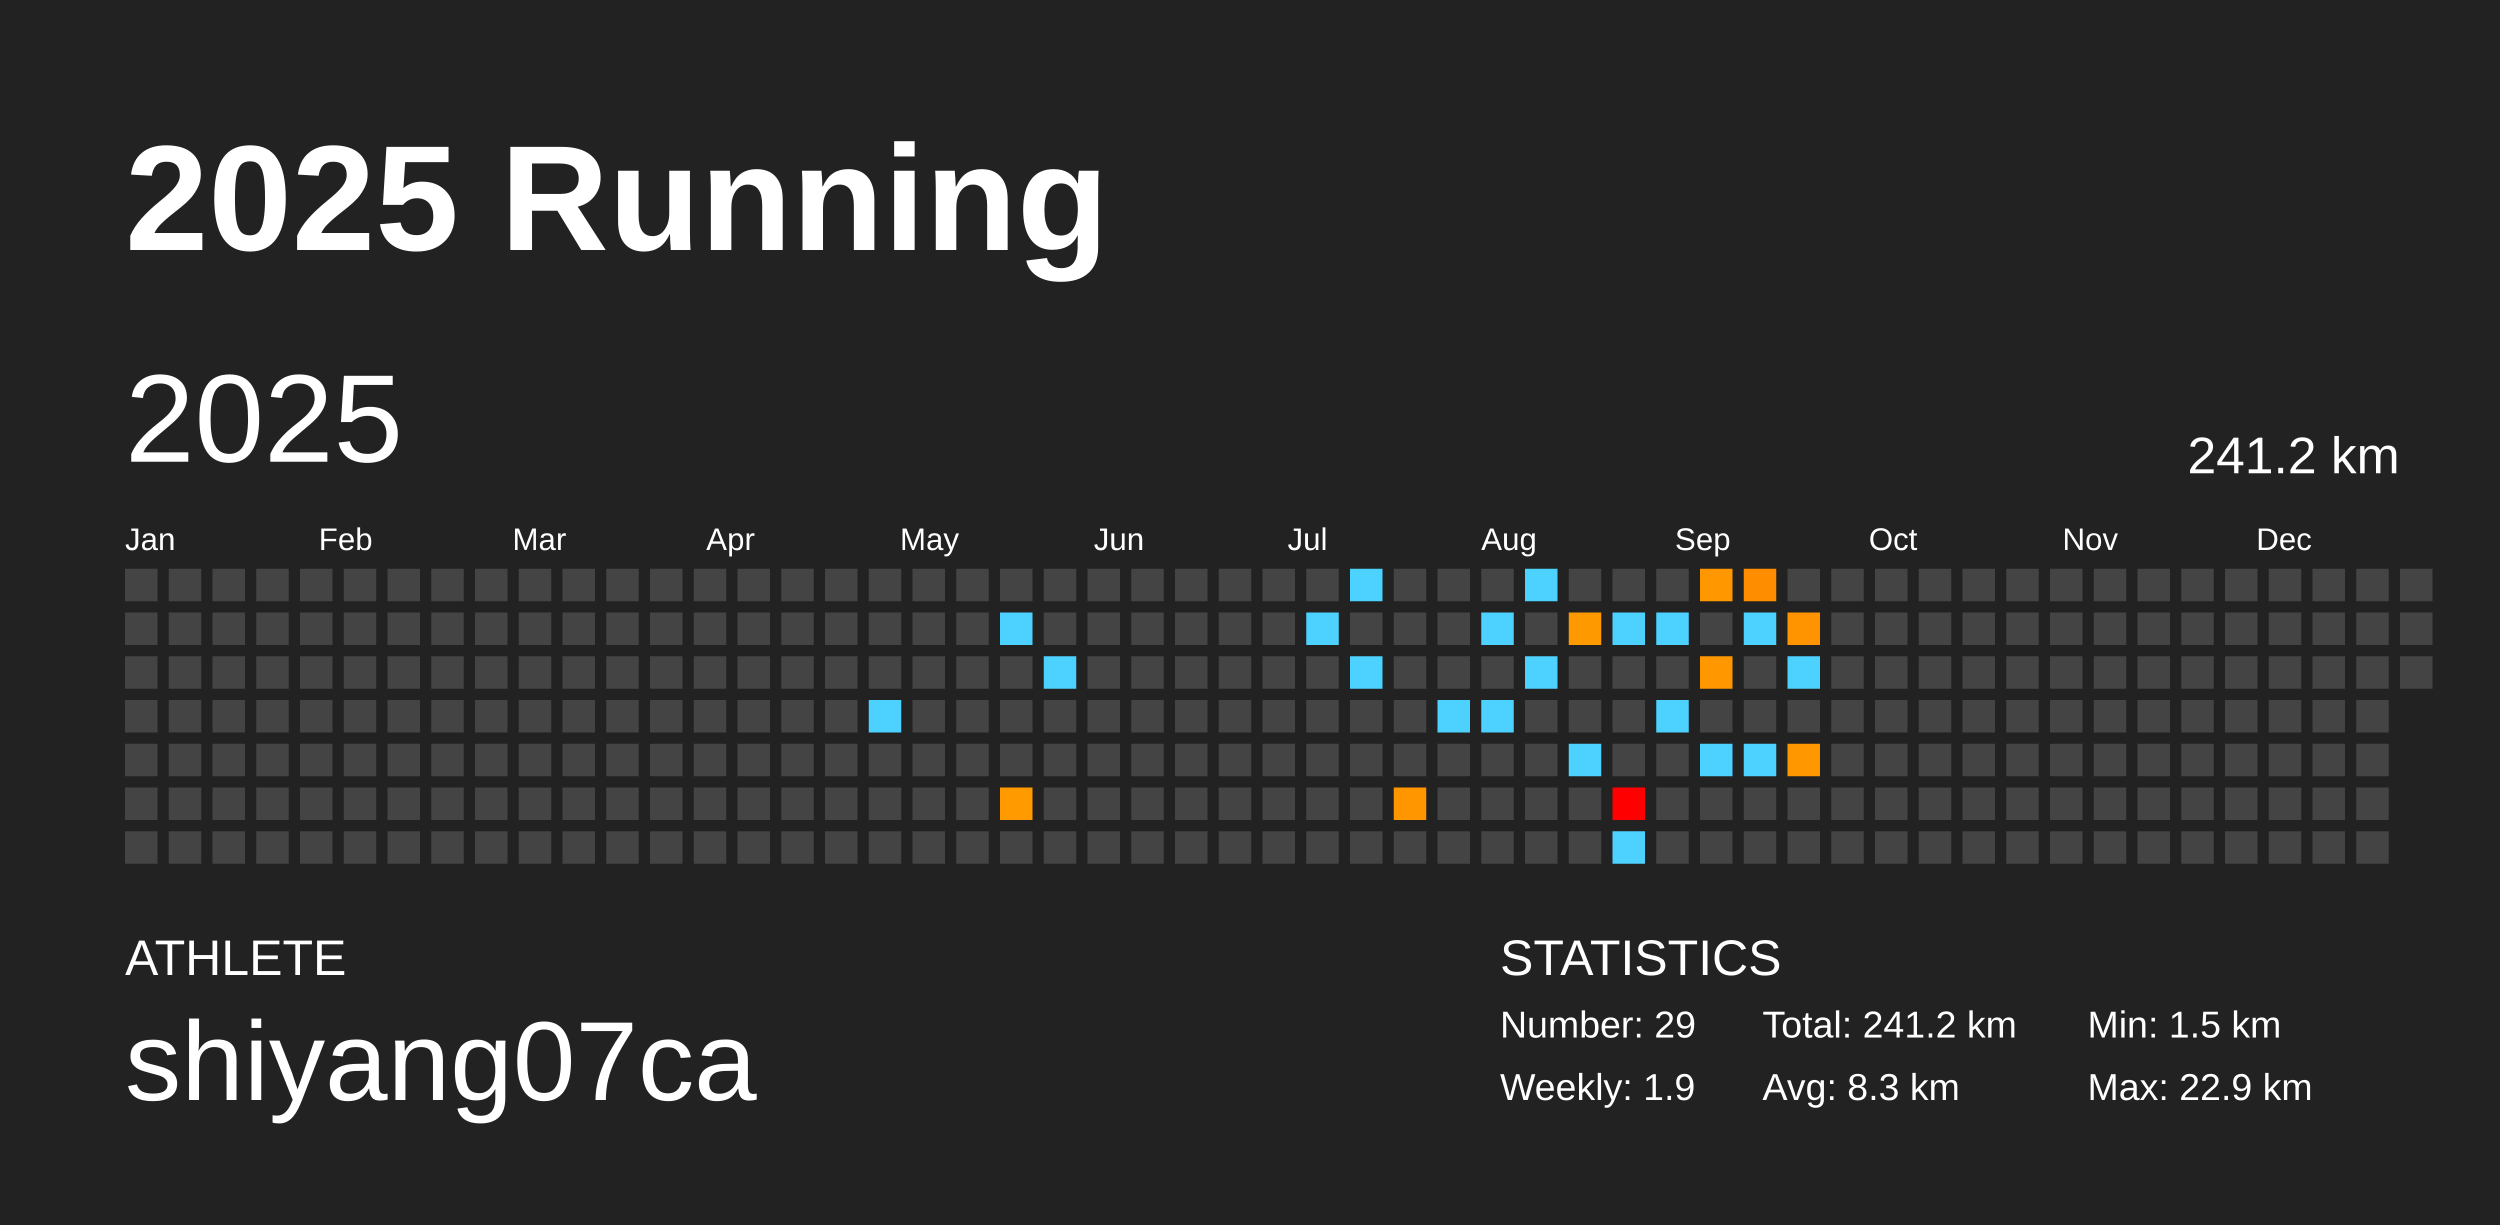
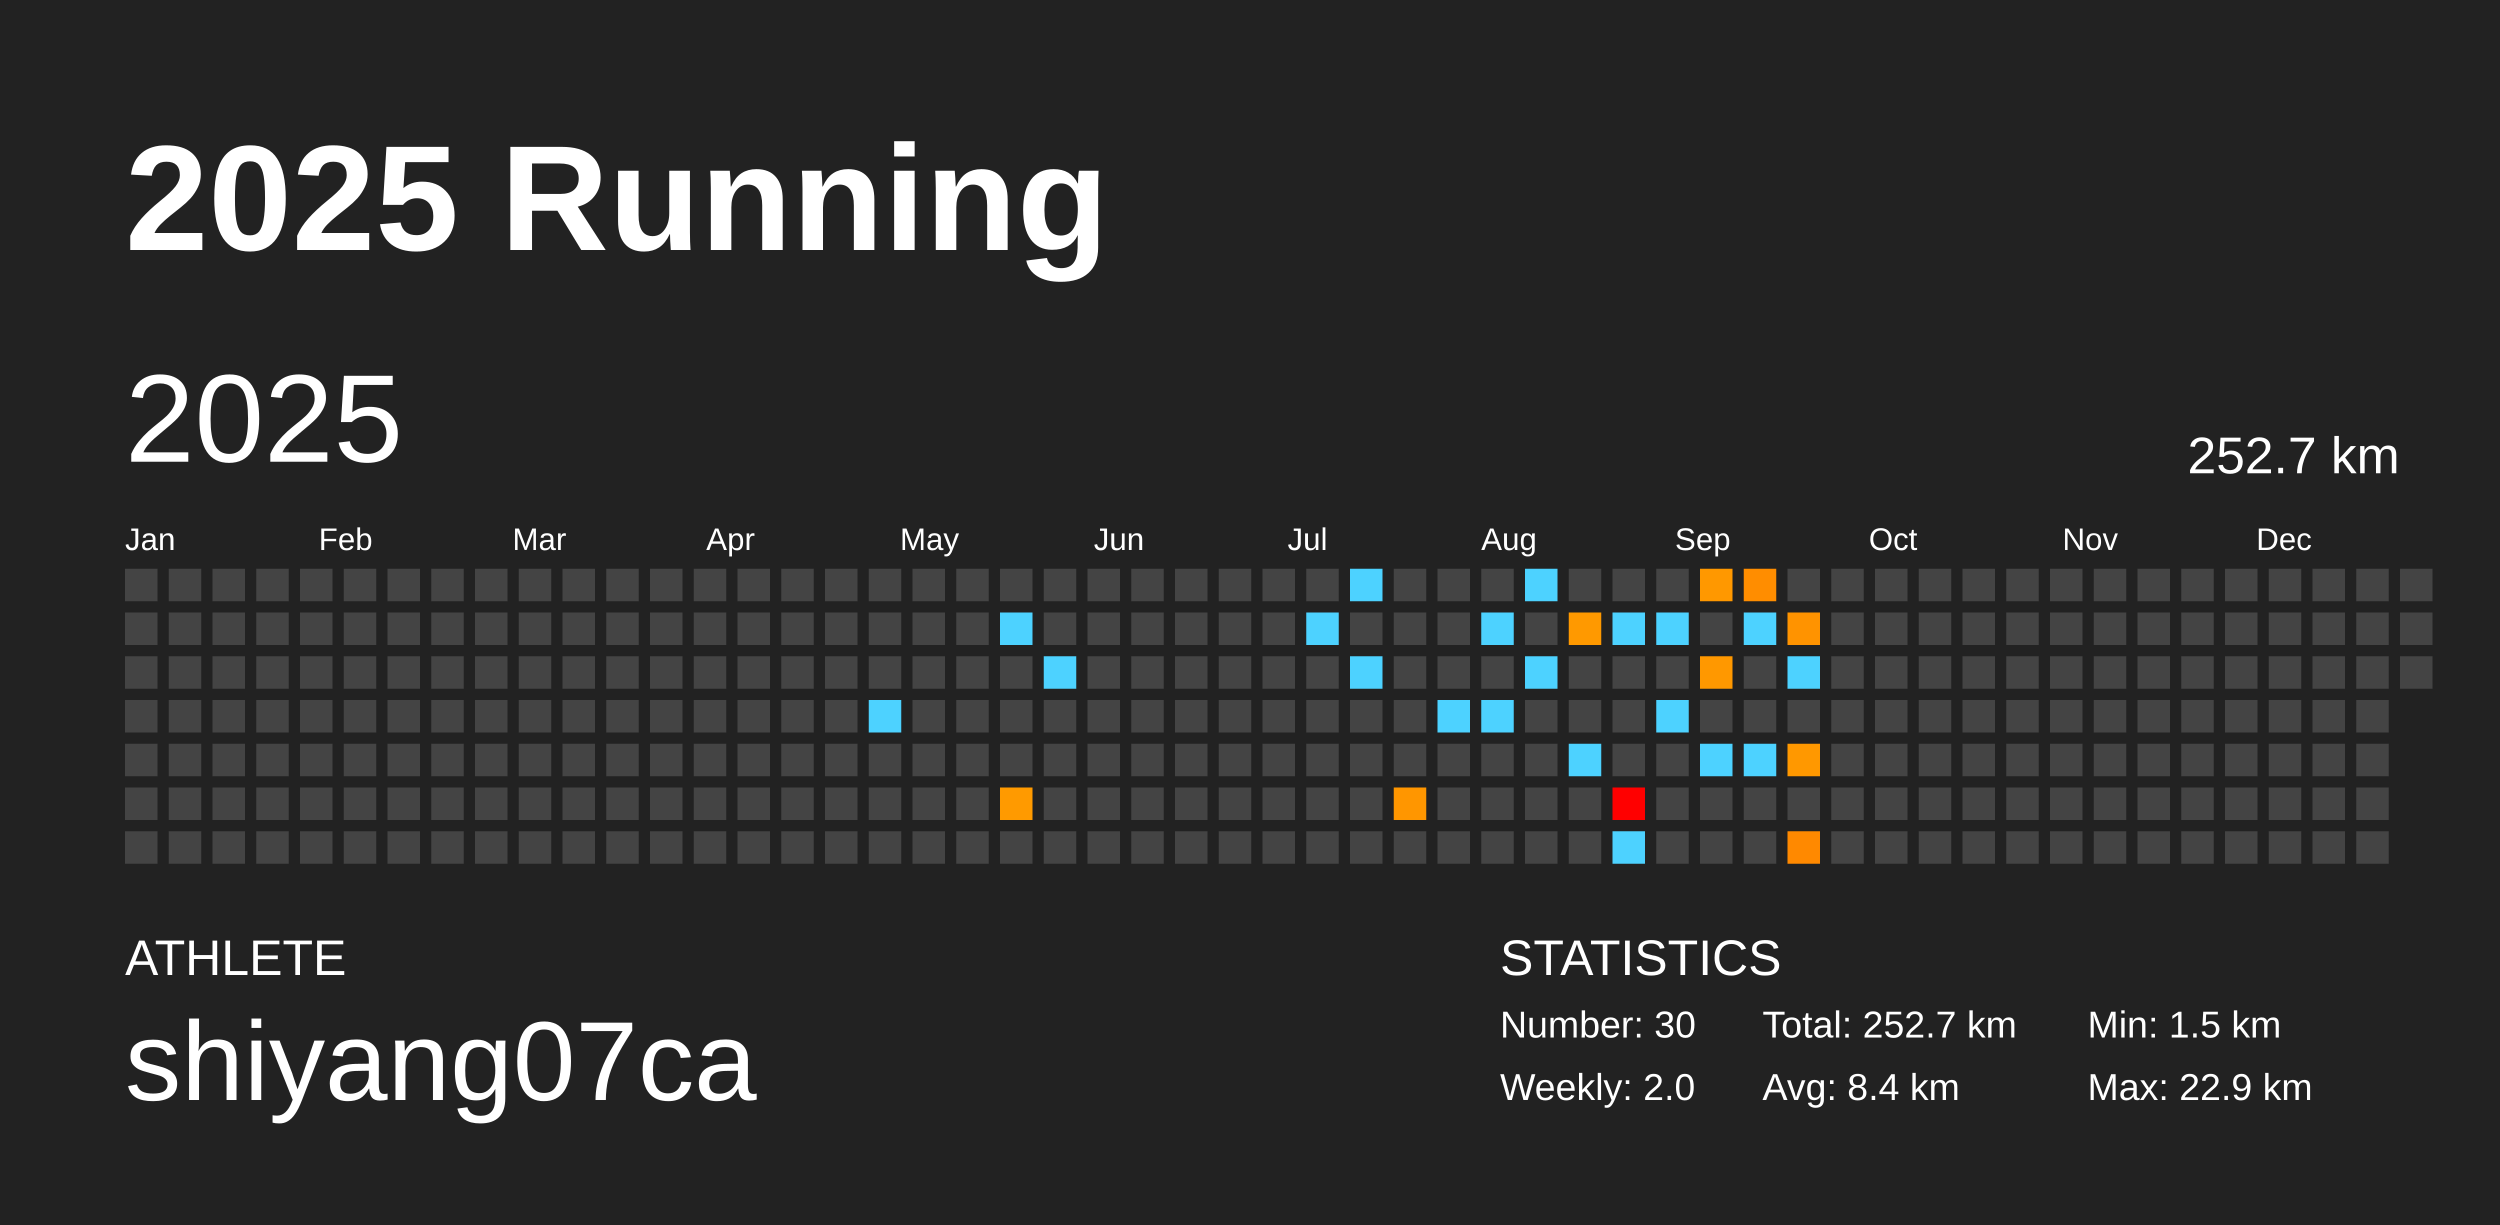
<svg xmlns="http://www.w3.org/2000/svg" baseProfile="full" height="98mm" version="1.1" viewBox="0,0,200,98" width="200mm">
  <defs />
  <rect fill="#222222" height="98" width="200" x="0" y="0" />
  <text fill="#FFFFFF" style="font-size:12px; font-family:Arial; font-weight:bold;" x="10" y="20">2025 Running</text>
  <text fill="#FFFFFF" style="font-size:4px; font-family:Arial" x="10" y="78">ATHLETE</text>
  <text fill="#FFFFFF" style="font-size:9px; font-family:Arial" x="10" y="88">shiyang07ca</text>
  <text fill="#FFFFFF" style="font-size:4px; font-family:Arial" x="120" y="78">STATISTICS</text>
-   <text fill="#FFFFFF" style="font-size:3px; font-family:Arial" x="120" y="83">Number: 29</text>
-   <text fill="#FFFFFF" style="font-size:3px; font-family:Arial" x="120" y="88">Weekly: 1.9</text>
-   <text fill="#FFFFFF" style="font-size:3px; font-family:Arial" x="141" y="83">Total: 241.2 km</text>
-   <text fill="#FFFFFF" style="font-size:3px; font-family:Arial" x="141" y="88">Avg: 8.3 km</text>
+   <text fill="#FFFFFF" style="font-size:3px; font-family:Arial" x="120" y="83">Number: 30</text>
+   <text fill="#FFFFFF" style="font-size:3px; font-family:Arial" x="120" y="88">Weekly: 2.0</text>
+   <text fill="#FFFFFF" style="font-size:3px; font-family:Arial" x="141" y="83">Total: 252.7 km</text>
+   <text fill="#FFFFFF" style="font-size:3px; font-family:Arial" x="141" y="88">Avg: 8.4 km</text>
  <text fill="#FFFFFF" style="font-size:3px; font-family:Arial" x="167" y="83">Min: 1.5 km</text>
  <text fill="#FFFFFF" style="font-size:3px; font-family:Arial" x="167" y="88">Max: 22.9 km</text>
  <text dominant-baseline="hanging" fill="#FFFFFF" style="font-size:10.0px; font-family:Arial;" x="10" y="30">2025</text>
-   <text dominant-baseline="hanging" fill="#FFFFFF" style="font-size:4.125px; font-family:Arial;" x="175" y="35">241.2 km</text>
+   <text dominant-baseline="hanging" fill="#FFFFFF" style="font-size:4.125px; font-family:Arial;" x="175" y="35">252.7 km</text>
  <text fill="#FFFFFF" style="font-size:2.5px; font-family:Arial" x="10.0" y="44">Jan</text>
  <text fill="#FFFFFF" style="font-size:2.5px; font-family:Arial" x="25.5" y="44">Feb</text>
  <text fill="#FFFFFF" style="font-size:2.5px; font-family:Arial" x="41.0" y="44">Mar</text>
  <text fill="#FFFFFF" style="font-size:2.5px; font-family:Arial" x="56.5" y="44">Apr</text>
  <text fill="#FFFFFF" style="font-size:2.5px; font-family:Arial" x="72.0" y="44">May</text>
  <text fill="#FFFFFF" style="font-size:2.5px; font-family:Arial" x="87.5" y="44">Jun</text>
  <text fill="#FFFFFF" style="font-size:2.5px; font-family:Arial" x="103.0" y="44">Jul</text>
  <text fill="#FFFFFF" style="font-size:2.5px; font-family:Arial" x="118.5" y="44">Aug</text>
  <text fill="#FFFFFF" style="font-size:2.5px; font-family:Arial" x="134.0" y="44">Sep</text>
  <text fill="#FFFFFF" style="font-size:2.5px; font-family:Arial" x="149.5" y="44">Oct</text>
  <text fill="#FFFFFF" style="font-size:2.5px; font-family:Arial" x="165.0" y="44">Nov</text>
  <text fill="#FFFFFF" style="font-size:2.5px; font-family:Arial" x="180.5" y="44">Dec</text>
  <rect fill="#444444" height="2.6" width="2.6" x="10.0" y="45.5" />
  <rect fill="#444444" height="2.6" width="2.6" x="10.0" y="49.0" />
  <rect fill="#444444" height="2.6" width="2.6" x="10.0" y="52.5" />
  <rect fill="#444444" height="2.6" width="2.6" x="10.0" y="56.0" />
  <rect fill="#444444" height="2.6" width="2.6" x="10.0" y="59.5" />
  <rect fill="#444444" height="2.6" width="2.6" x="10.0" y="63.0" />
  <rect fill="#444444" height="2.6" width="2.6" x="10.0" y="66.5" />
  <rect fill="#444444" height="2.6" width="2.6" x="13.5" y="45.5" />
  <rect fill="#444444" height="2.6" width="2.6" x="13.5" y="49.0" />
  <rect fill="#444444" height="2.6" width="2.6" x="13.5" y="52.5" />
  <rect fill="#444444" height="2.6" width="2.6" x="13.5" y="56.0" />
  <rect fill="#444444" height="2.6" width="2.6" x="13.5" y="59.5" />
  <rect fill="#444444" height="2.6" width="2.6" x="13.5" y="63.0" />
  <rect fill="#444444" height="2.6" width="2.6" x="13.5" y="66.5" />
  <rect fill="#444444" height="2.6" width="2.6" x="17.0" y="45.5" />
  <rect fill="#444444" height="2.6" width="2.6" x="17.0" y="49.0" />
  <rect fill="#444444" height="2.6" width="2.6" x="17.0" y="52.5" />
  <rect fill="#444444" height="2.6" width="2.6" x="17.0" y="56.0" />
  <rect fill="#444444" height="2.6" width="2.6" x="17.0" y="59.5" />
  <rect fill="#444444" height="2.6" width="2.6" x="17.0" y="63.0" />
  <rect fill="#444444" height="2.6" width="2.6" x="17.0" y="66.5" />
  <rect fill="#444444" height="2.6" width="2.6" x="20.5" y="45.5" />
  <rect fill="#444444" height="2.6" width="2.6" x="20.5" y="49.0" />
  <rect fill="#444444" height="2.6" width="2.6" x="20.5" y="52.5" />
  <rect fill="#444444" height="2.6" width="2.6" x="20.5" y="56.0" />
  <rect fill="#444444" height="2.6" width="2.6" x="20.5" y="59.5" />
  <rect fill="#444444" height="2.6" width="2.6" x="20.5" y="63.0" />
  <rect fill="#444444" height="2.6" width="2.6" x="20.5" y="66.5" />
  <rect fill="#444444" height="2.6" width="2.6" x="24.0" y="45.5" />
  <rect fill="#444444" height="2.6" width="2.6" x="24.0" y="49.0" />
  <rect fill="#444444" height="2.6" width="2.6" x="24.0" y="52.5" />
  <rect fill="#444444" height="2.6" width="2.6" x="24.0" y="56.0" />
  <rect fill="#444444" height="2.6" width="2.6" x="24.0" y="59.5" />
  <rect fill="#444444" height="2.6" width="2.6" x="24.0" y="63.0" />
  <rect fill="#444444" height="2.6" width="2.6" x="24.0" y="66.5" />
  <rect fill="#444444" height="2.6" width="2.6" x="27.5" y="45.5" />
  <rect fill="#444444" height="2.6" width="2.6" x="27.5" y="49.0" />
  <rect fill="#444444" height="2.6" width="2.6" x="27.5" y="52.5" />
  <rect fill="#444444" height="2.6" width="2.6" x="27.5" y="56.0" />
  <rect fill="#444444" height="2.6" width="2.6" x="27.5" y="59.5" />
  <rect fill="#444444" height="2.6" width="2.6" x="27.5" y="63.0" />
  <rect fill="#444444" height="2.6" width="2.6" x="27.5" y="66.5" />
  <rect fill="#444444" height="2.6" width="2.6" x="31.0" y="45.5" />
  <rect fill="#444444" height="2.6" width="2.6" x="31.0" y="49.0" />
  <rect fill="#444444" height="2.6" width="2.6" x="31.0" y="52.5" />
  <rect fill="#444444" height="2.6" width="2.6" x="31.0" y="56.0" />
  <rect fill="#444444" height="2.6" width="2.6" x="31.0" y="59.5" />
  <rect fill="#444444" height="2.6" width="2.6" x="31.0" y="63.0" />
  <rect fill="#444444" height="2.6" width="2.6" x="31.0" y="66.5" />
  <rect fill="#444444" height="2.6" width="2.6" x="34.5" y="45.5" />
  <rect fill="#444444" height="2.6" width="2.6" x="34.5" y="49.0" />
  <rect fill="#444444" height="2.6" width="2.6" x="34.5" y="52.5" />
  <rect fill="#444444" height="2.6" width="2.6" x="34.5" y="56.0" />
  <rect fill="#444444" height="2.6" width="2.6" x="34.5" y="59.5" />
  <rect fill="#444444" height="2.6" width="2.6" x="34.5" y="63.0" />
  <rect fill="#444444" height="2.6" width="2.6" x="34.5" y="66.5" />
  <rect fill="#444444" height="2.6" width="2.6" x="38.0" y="45.5" />
  <rect fill="#444444" height="2.6" width="2.6" x="38.0" y="49.0" />
  <rect fill="#444444" height="2.6" width="2.6" x="38.0" y="52.5" />
  <rect fill="#444444" height="2.6" width="2.6" x="38.0" y="56.0" />
  <rect fill="#444444" height="2.6" width="2.6" x="38.0" y="59.5" />
  <rect fill="#444444" height="2.6" width="2.6" x="38.0" y="63.0" />
  <rect fill="#444444" height="2.6" width="2.6" x="38.0" y="66.5" />
  <rect fill="#444444" height="2.6" width="2.6" x="41.5" y="45.5" />
  <rect fill="#444444" height="2.6" width="2.6" x="41.5" y="49.0" />
  <rect fill="#444444" height="2.6" width="2.6" x="41.5" y="52.5" />
  <rect fill="#444444" height="2.6" width="2.6" x="41.5" y="56.0" />
  <rect fill="#444444" height="2.6" width="2.6" x="41.5" y="59.5" />
  <rect fill="#444444" height="2.6" width="2.6" x="41.5" y="63.0" />
  <rect fill="#444444" height="2.6" width="2.6" x="41.5" y="66.5" />
  <rect fill="#444444" height="2.6" width="2.6" x="45.0" y="45.5" />
  <rect fill="#444444" height="2.6" width="2.6" x="45.0" y="49.0" />
  <rect fill="#444444" height="2.6" width="2.6" x="45.0" y="52.5" />
  <rect fill="#444444" height="2.6" width="2.6" x="45.0" y="56.0" />
  <rect fill="#444444" height="2.6" width="2.6" x="45.0" y="59.5" />
  <rect fill="#444444" height="2.6" width="2.6" x="45.0" y="63.0" />
  <rect fill="#444444" height="2.6" width="2.6" x="45.0" y="66.5" />
  <rect fill="#444444" height="2.6" width="2.6" x="48.5" y="45.5" />
  <rect fill="#444444" height="2.6" width="2.6" x="48.5" y="49.0" />
  <rect fill="#444444" height="2.6" width="2.6" x="48.5" y="52.5" />
  <rect fill="#444444" height="2.6" width="2.6" x="48.5" y="56.0" />
  <rect fill="#444444" height="2.6" width="2.6" x="48.5" y="59.5" />
  <rect fill="#444444" height="2.6" width="2.6" x="48.5" y="63.0" />
  <rect fill="#444444" height="2.6" width="2.6" x="48.5" y="66.5" />
  <rect fill="#444444" height="2.6" width="2.6" x="52.0" y="45.5" />
  <rect fill="#444444" height="2.6" width="2.6" x="52.0" y="49.0" />
  <rect fill="#444444" height="2.6" width="2.6" x="52.0" y="52.5" />
  <rect fill="#444444" height="2.6" width="2.6" x="52.0" y="56.0" />
  <rect fill="#444444" height="2.6" width="2.6" x="52.0" y="59.5" />
  <rect fill="#444444" height="2.6" width="2.6" x="52.0" y="63.0" />
  <rect fill="#444444" height="2.6" width="2.6" x="52.0" y="66.5" />
  <rect fill="#444444" height="2.6" width="2.6" x="55.5" y="45.5" />
  <rect fill="#444444" height="2.6" width="2.6" x="55.5" y="49.0" />
  <rect fill="#444444" height="2.6" width="2.6" x="55.5" y="52.5" />
  <rect fill="#444444" height="2.6" width="2.6" x="55.5" y="56.0" />
  <rect fill="#444444" height="2.6" width="2.6" x="55.5" y="59.5" />
  <rect fill="#444444" height="2.6" width="2.6" x="55.5" y="63.0" />
  <rect fill="#444444" height="2.6" width="2.6" x="55.5" y="66.5" />
  <rect fill="#444444" height="2.6" width="2.6" x="59.0" y="45.5" />
  <rect fill="#444444" height="2.6" width="2.6" x="59.0" y="49.0" />
  <rect fill="#444444" height="2.6" width="2.6" x="59.0" y="52.5" />
  <rect fill="#444444" height="2.6" width="2.6" x="59.0" y="56.0" />
  <rect fill="#444444" height="2.6" width="2.6" x="59.0" y="59.5" />
  <rect fill="#444444" height="2.6" width="2.6" x="59.0" y="63.0" />
  <rect fill="#444444" height="2.6" width="2.6" x="59.0" y="66.5" />
  <rect fill="#444444" height="2.6" width="2.6" x="62.5" y="45.5" />
  <rect fill="#444444" height="2.6" width="2.6" x="62.5" y="49.0" />
  <rect fill="#444444" height="2.6" width="2.6" x="62.5" y="52.5" />
  <rect fill="#444444" height="2.6" width="2.6" x="62.5" y="56.0" />
  <rect fill="#444444" height="2.6" width="2.6" x="62.5" y="59.5" />
  <rect fill="#444444" height="2.6" width="2.6" x="62.5" y="63.0" />
  <rect fill="#444444" height="2.6" width="2.6" x="62.5" y="66.5" />
  <rect fill="#444444" height="2.6" width="2.6" x="66.0" y="45.5" />
  <rect fill="#444444" height="2.6" width="2.6" x="66.0" y="49.0" />
  <rect fill="#444444" height="2.6" width="2.6" x="66.0" y="52.5" />
  <rect fill="#444444" height="2.6" width="2.6" x="66.0" y="56.0" />
  <rect fill="#444444" height="2.6" width="2.6" x="66.0" y="59.5" />
  <rect fill="#444444" height="2.6" width="2.6" x="66.0" y="63.0" />
  <rect fill="#444444" height="2.6" width="2.6" x="66.0" y="66.5" />
  <rect fill="#444444" height="2.6" width="2.6" x="69.5" y="45.5" />
  <rect fill="#444444" height="2.6" width="2.6" x="69.5" y="49.0" />
  <rect fill="#444444" height="2.6" width="2.6" x="69.5" y="52.5" />
  <rect fill="#4dd2ff" height="2.6" width="2.6" x="69.5" y="56.0" />
  <rect fill="#444444" height="2.6" width="2.6" x="69.5" y="59.5" />
  <rect fill="#444444" height="2.6" width="2.6" x="69.5" y="63.0" />
  <rect fill="#444444" height="2.6" width="2.6" x="69.5" y="66.5" />
  <rect fill="#444444" height="2.6" width="2.6" x="73.0" y="45.5" />
  <rect fill="#444444" height="2.6" width="2.6" x="73.0" y="49.0" />
  <rect fill="#444444" height="2.6" width="2.6" x="73.0" y="52.5" />
  <rect fill="#444444" height="2.6" width="2.6" x="73.0" y="56.0" />
  <rect fill="#444444" height="2.6" width="2.6" x="73.0" y="59.5" />
  <rect fill="#444444" height="2.6" width="2.6" x="73.0" y="63.0" />
  <rect fill="#444444" height="2.6" width="2.6" x="73.0" y="66.5" />
  <rect fill="#444444" height="2.6" width="2.6" x="76.5" y="45.5" />
  <rect fill="#444444" height="2.6" width="2.6" x="76.5" y="49.0" />
  <rect fill="#444444" height="2.6" width="2.6" x="76.5" y="52.5" />
  <rect fill="#444444" height="2.6" width="2.6" x="76.5" y="56.0" />
  <rect fill="#444444" height="2.6" width="2.6" x="76.5" y="59.5" />
  <rect fill="#444444" height="2.6" width="2.6" x="76.5" y="63.0" />
  <rect fill="#444444" height="2.6" width="2.6" x="76.5" y="66.5" />
  <rect fill="#444444" height="2.6" width="2.6" x="80.0" y="45.5" />
  <rect fill="#4dd2ff" height="2.6" width="2.6" x="80.0" y="49.0" />
  <rect fill="#444444" height="2.6" width="2.6" x="80.0" y="52.5" />
  <rect fill="#444444" height="2.6" width="2.6" x="80.0" y="56.0" />
  <rect fill="#444444" height="2.6" width="2.6" x="80.0" y="59.5" />
  <rect fill="#ff9a00" height="2.6" width="2.6" x="80.0" y="63.0" />
  <rect fill="#444444" height="2.6" width="2.6" x="80.0" y="66.5" />
  <rect fill="#444444" height="2.6" width="2.6" x="83.5" y="45.5" />
  <rect fill="#444444" height="2.6" width="2.6" x="83.5" y="49.0" />
  <rect fill="#4dd2ff" height="2.6" width="2.6" x="83.5" y="52.5" />
  <rect fill="#444444" height="2.6" width="2.6" x="83.5" y="56.0" />
  <rect fill="#444444" height="2.6" width="2.6" x="83.5" y="59.5" />
  <rect fill="#444444" height="2.6" width="2.6" x="83.5" y="63.0" />
  <rect fill="#444444" height="2.6" width="2.6" x="83.5" y="66.5" />
  <rect fill="#444444" height="2.6" width="2.6" x="87.0" y="45.5" />
  <rect fill="#444444" height="2.6" width="2.6" x="87.0" y="49.0" />
  <rect fill="#444444" height="2.6" width="2.6" x="87.0" y="52.5" />
  <rect fill="#444444" height="2.6" width="2.6" x="87.0" y="56.0" />
  <rect fill="#444444" height="2.6" width="2.6" x="87.0" y="59.5" />
  <rect fill="#444444" height="2.6" width="2.6" x="87.0" y="63.0" />
  <rect fill="#444444" height="2.6" width="2.6" x="87.0" y="66.5" />
  <rect fill="#444444" height="2.6" width="2.6" x="90.5" y="45.5" />
  <rect fill="#444444" height="2.6" width="2.6" x="90.5" y="49.0" />
  <rect fill="#444444" height="2.6" width="2.6" x="90.5" y="52.5" />
  <rect fill="#444444" height="2.6" width="2.6" x="90.5" y="56.0" />
  <rect fill="#444444" height="2.6" width="2.6" x="90.5" y="59.5" />
  <rect fill="#444444" height="2.6" width="2.6" x="90.5" y="63.0" />
  <rect fill="#444444" height="2.6" width="2.6" x="90.5" y="66.5" />
  <rect fill="#444444" height="2.6" width="2.6" x="94.0" y="45.5" />
  <rect fill="#444444" height="2.6" width="2.6" x="94.0" y="49.0" />
  <rect fill="#444444" height="2.6" width="2.6" x="94.0" y="52.5" />
  <rect fill="#444444" height="2.6" width="2.6" x="94.0" y="56.0" />
  <rect fill="#444444" height="2.6" width="2.6" x="94.0" y="59.5" />
  <rect fill="#444444" height="2.6" width="2.6" x="94.0" y="63.0" />
  <rect fill="#444444" height="2.6" width="2.6" x="94.0" y="66.5" />
  <rect fill="#444444" height="2.6" width="2.6" x="97.5" y="45.5" />
  <rect fill="#444444" height="2.6" width="2.6" x="97.5" y="49.0" />
  <rect fill="#444444" height="2.6" width="2.6" x="97.5" y="52.5" />
  <rect fill="#444444" height="2.6" width="2.6" x="97.5" y="56.0" />
  <rect fill="#444444" height="2.6" width="2.6" x="97.5" y="59.5" />
  <rect fill="#444444" height="2.6" width="2.6" x="97.5" y="63.0" />
  <rect fill="#444444" height="2.6" width="2.6" x="97.5" y="66.5" />
  <rect fill="#444444" height="2.6" width="2.6" x="101.0" y="45.5" />
  <rect fill="#444444" height="2.6" width="2.6" x="101.0" y="49.0" />
  <rect fill="#444444" height="2.6" width="2.6" x="101.0" y="52.5" />
  <rect fill="#444444" height="2.6" width="2.6" x="101.0" y="56.0" />
  <rect fill="#444444" height="2.6" width="2.6" x="101.0" y="59.5" />
  <rect fill="#444444" height="2.6" width="2.6" x="101.0" y="63.0" />
  <rect fill="#444444" height="2.6" width="2.6" x="101.0" y="66.5" />
  <rect fill="#444444" height="2.6" width="2.6" x="104.5" y="45.5" />
  <rect fill="#4dd2ff" height="2.6" width="2.6" x="104.5" y="49.0" />
  <rect fill="#444444" height="2.6" width="2.6" x="104.5" y="52.5" />
  <rect fill="#444444" height="2.6" width="2.6" x="104.5" y="56.0" />
  <rect fill="#444444" height="2.6" width="2.6" x="104.5" y="59.5" />
  <rect fill="#444444" height="2.6" width="2.6" x="104.5" y="63.0" />
  <rect fill="#444444" height="2.6" width="2.6" x="104.5" y="66.5" />
  <rect fill="#4dd2ff" height="2.6" width="2.6" x="108.0" y="45.5" />
  <rect fill="#444444" height="2.6" width="2.6" x="108.0" y="49.0" />
  <rect fill="#4dd2ff" height="2.6" width="2.6" x="108.0" y="52.5" />
  <rect fill="#444444" height="2.6" width="2.6" x="108.0" y="56.0" />
  <rect fill="#444444" height="2.6" width="2.6" x="108.0" y="59.5" />
  <rect fill="#444444" height="2.6" width="2.6" x="108.0" y="63.0" />
  <rect fill="#444444" height="2.6" width="2.6" x="108.0" y="66.5" />
  <rect fill="#444444" height="2.6" width="2.6" x="111.5" y="45.5" />
  <rect fill="#444444" height="2.6" width="2.6" x="111.5" y="49.0" />
  <rect fill="#444444" height="2.6" width="2.6" x="111.5" y="52.5" />
  <rect fill="#444444" height="2.6" width="2.6" x="111.5" y="56.0" />
  <rect fill="#444444" height="2.6" width="2.6" x="111.5" y="59.5" />
  <rect fill="#ff9600" height="2.6" width="2.6" x="111.5" y="63.0" />
  <rect fill="#444444" height="2.6" width="2.6" x="111.5" y="66.5" />
  <rect fill="#444444" height="2.6" width="2.6" x="115.0" y="45.5" />
  <rect fill="#444444" height="2.6" width="2.6" x="115.0" y="49.0" />
  <rect fill="#444444" height="2.6" width="2.6" x="115.0" y="52.5" />
  <rect fill="#4dd2ff" height="2.6" width="2.6" x="115.0" y="56.0" />
  <rect fill="#444444" height="2.6" width="2.6" x="115.0" y="59.5" />
  <rect fill="#444444" height="2.6" width="2.6" x="115.0" y="63.0" />
  <rect fill="#444444" height="2.6" width="2.6" x="115.0" y="66.5" />
  <rect fill="#444444" height="2.6" width="2.6" x="118.5" y="45.5" />
  <rect fill="#4dd2ff" height="2.6" width="2.6" x="118.5" y="49.0" />
  <rect fill="#444444" height="2.6" width="2.6" x="118.5" y="52.5" />
  <rect fill="#4dd2ff" height="2.6" width="2.6" x="118.5" y="56.0" />
  <rect fill="#444444" height="2.6" width="2.6" x="118.5" y="59.5" />
  <rect fill="#444444" height="2.6" width="2.6" x="118.5" y="63.0" />
  <rect fill="#444444" height="2.6" width="2.6" x="118.5" y="66.5" />
  <rect fill="#4dd2ff" height="2.6" width="2.6" x="122.0" y="45.5" />
  <rect fill="#444444" height="2.6" width="2.6" x="122.0" y="49.0" />
  <rect fill="#4dd2ff" height="2.6" width="2.6" x="122.0" y="52.5" />
  <rect fill="#444444" height="2.6" width="2.6" x="122.0" y="56.0" />
  <rect fill="#444444" height="2.6" width="2.6" x="122.0" y="59.5" />
  <rect fill="#444444" height="2.6" width="2.6" x="122.0" y="63.0" />
  <rect fill="#444444" height="2.6" width="2.6" x="122.0" y="66.5" />
  <rect fill="#444444" height="2.6" width="2.6" x="125.5" y="45.5" />
  <rect fill="#ff9900" height="2.6" width="2.6" x="125.5" y="49.0" />
  <rect fill="#444444" height="2.6" width="2.6" x="125.5" y="52.5" />
  <rect fill="#444444" height="2.6" width="2.6" x="125.5" y="56.0" />
  <rect fill="#4dd2ff" height="2.6" width="2.6" x="125.5" y="59.5" />
  <rect fill="#444444" height="2.6" width="2.6" x="125.5" y="63.0" />
  <rect fill="#444444" height="2.6" width="2.6" x="125.5" y="66.5" />
  <rect fill="#444444" height="2.6" width="2.6" x="129.0" y="45.5" />
  <rect fill="#4dd2ff" height="2.6" width="2.6" x="129.0" y="49.0" />
  <rect fill="#444444" height="2.6" width="2.6" x="129.0" y="52.5" />
  <rect fill="#444444" height="2.6" width="2.6" x="129.0" y="56.0" />
  <rect fill="#444444" height="2.6" width="2.6" x="129.0" y="59.5" />
  <rect fill="red" height="2.6" width="2.6" x="129.0" y="63.0" />
  <rect fill="#4dd2ff" height="2.6" width="2.6" x="129.0" y="66.5" />
  <rect fill="#444444" height="2.6" width="2.6" x="132.5" y="45.5" />
  <rect fill="#4dd2ff" height="2.6" width="2.6" x="132.5" y="49.0" />
  <rect fill="#444444" height="2.6" width="2.6" x="132.5" y="52.5" />
  <rect fill="#4dd2ff" height="2.6" width="2.6" x="132.5" y="56.0" />
  <rect fill="#444444" height="2.6" width="2.6" x="132.5" y="59.5" />
  <rect fill="#444444" height="2.6" width="2.6" x="132.5" y="63.0" />
  <rect fill="#444444" height="2.6" width="2.6" x="132.5" y="66.5" />
  <rect fill="#ff9800" height="2.6" width="2.6" x="136.0" y="45.5" />
  <rect fill="#444444" height="2.6" width="2.6" x="136.0" y="49.0" />
  <rect fill="#ff9800" height="2.6" width="2.6" x="136.0" y="52.5" />
  <rect fill="#444444" height="2.6" width="2.6" x="136.0" y="56.0" />
  <rect fill="#4dd2ff" height="2.6" width="2.6" x="136.0" y="59.5" />
  <rect fill="#444444" height="2.6" width="2.6" x="136.0" y="63.0" />
  <rect fill="#444444" height="2.6" width="2.6" x="136.0" y="66.5" />
  <rect fill="#ff8d00" height="2.6" width="2.6" x="139.5" y="45.5" />
  <rect fill="#4dd2ff" height="2.6" width="2.6" x="139.5" y="49.0" />
  <rect fill="#444444" height="2.6" width="2.6" x="139.5" y="52.5" />
  <rect fill="#444444" height="2.6" width="2.6" x="139.5" y="56.0" />
  <rect fill="#4dd2ff" height="2.6" width="2.6" x="139.5" y="59.5" />
  <rect fill="#444444" height="2.6" width="2.6" x="139.5" y="63.0" />
  <rect fill="#444444" height="2.6" width="2.6" x="139.5" y="66.5" />
  <rect fill="#444444" height="2.6" width="2.6" x="143.0" y="45.5" />
  <rect fill="#ff9300" height="2.6" width="2.6" x="143.0" y="49.0" />
  <rect fill="#4dd2ff" height="2.6" width="2.6" x="143.0" y="52.5" />
  <rect fill="#444444" height="2.6" width="2.6" x="143.0" y="56.0" />
  <rect fill="#ff9800" height="2.6" width="2.6" x="143.0" y="59.5" />
  <rect fill="#444444" height="2.6" width="2.6" x="143.0" y="63.0" />
-   <rect fill="#444444" height="2.6" width="2.6" x="143.0" y="66.5" />
+   <rect fill="#ff8900" height="2.6" width="2.6" x="143.0" y="66.5" />
  <rect fill="#444444" height="2.6" width="2.6" x="146.5" y="45.5" />
  <rect fill="#444444" height="2.6" width="2.6" x="146.5" y="49.0" />
  <rect fill="#444444" height="2.6" width="2.6" x="146.5" y="52.5" />
  <rect fill="#444444" height="2.6" width="2.6" x="146.5" y="56.0" />
  <rect fill="#444444" height="2.6" width="2.6" x="146.5" y="59.5" />
  <rect fill="#444444" height="2.6" width="2.6" x="146.5" y="63.0" />
  <rect fill="#444444" height="2.6" width="2.6" x="146.5" y="66.5" />
  <rect fill="#444444" height="2.6" width="2.6" x="150.0" y="45.5" />
  <rect fill="#444444" height="2.6" width="2.6" x="150.0" y="49.0" />
  <rect fill="#444444" height="2.6" width="2.6" x="150.0" y="52.5" />
  <rect fill="#444444" height="2.6" width="2.6" x="150.0" y="56.0" />
  <rect fill="#444444" height="2.6" width="2.6" x="150.0" y="59.5" />
  <rect fill="#444444" height="2.6" width="2.6" x="150.0" y="63.0" />
  <rect fill="#444444" height="2.6" width="2.6" x="150.0" y="66.5" />
  <rect fill="#444444" height="2.6" width="2.6" x="153.5" y="45.5" />
  <rect fill="#444444" height="2.6" width="2.6" x="153.5" y="49.0" />
  <rect fill="#444444" height="2.6" width="2.6" x="153.5" y="52.5" />
  <rect fill="#444444" height="2.6" width="2.6" x="153.5" y="56.0" />
  <rect fill="#444444" height="2.6" width="2.6" x="153.5" y="59.5" />
  <rect fill="#444444" height="2.6" width="2.6" x="153.5" y="63.0" />
  <rect fill="#444444" height="2.6" width="2.6" x="153.5" y="66.5" />
  <rect fill="#444444" height="2.6" width="2.6" x="157.0" y="45.5" />
  <rect fill="#444444" height="2.6" width="2.6" x="157.0" y="49.0" />
  <rect fill="#444444" height="2.6" width="2.6" x="157.0" y="52.5" />
  <rect fill="#444444" height="2.6" width="2.6" x="157.0" y="56.0" />
  <rect fill="#444444" height="2.6" width="2.6" x="157.0" y="59.5" />
  <rect fill="#444444" height="2.6" width="2.6" x="157.0" y="63.0" />
  <rect fill="#444444" height="2.6" width="2.6" x="157.0" y="66.5" />
  <rect fill="#444444" height="2.6" width="2.6" x="160.5" y="45.5" />
  <rect fill="#444444" height="2.6" width="2.6" x="160.5" y="49.0" />
  <rect fill="#444444" height="2.6" width="2.6" x="160.5" y="52.5" />
  <rect fill="#444444" height="2.6" width="2.6" x="160.5" y="56.0" />
  <rect fill="#444444" height="2.6" width="2.6" x="160.5" y="59.5" />
  <rect fill="#444444" height="2.6" width="2.6" x="160.5" y="63.0" />
  <rect fill="#444444" height="2.6" width="2.6" x="160.5" y="66.5" />
  <rect fill="#444444" height="2.6" width="2.6" x="164.0" y="45.5" />
  <rect fill="#444444" height="2.6" width="2.6" x="164.0" y="49.0" />
  <rect fill="#444444" height="2.6" width="2.6" x="164.0" y="52.5" />
  <rect fill="#444444" height="2.6" width="2.6" x="164.0" y="56.0" />
  <rect fill="#444444" height="2.6" width="2.6" x="164.0" y="59.5" />
  <rect fill="#444444" height="2.6" width="2.6" x="164.0" y="63.0" />
  <rect fill="#444444" height="2.6" width="2.6" x="164.0" y="66.5" />
  <rect fill="#444444" height="2.6" width="2.6" x="167.5" y="45.5" />
  <rect fill="#444444" height="2.6" width="2.6" x="167.5" y="49.0" />
  <rect fill="#444444" height="2.6" width="2.6" x="167.5" y="52.5" />
  <rect fill="#444444" height="2.6" width="2.6" x="167.5" y="56.0" />
  <rect fill="#444444" height="2.6" width="2.6" x="167.5" y="59.5" />
  <rect fill="#444444" height="2.6" width="2.6" x="167.5" y="63.0" />
  <rect fill="#444444" height="2.6" width="2.6" x="167.5" y="66.5" />
  <rect fill="#444444" height="2.6" width="2.6" x="171.0" y="45.5" />
  <rect fill="#444444" height="2.6" width="2.6" x="171.0" y="49.0" />
  <rect fill="#444444" height="2.6" width="2.6" x="171.0" y="52.5" />
  <rect fill="#444444" height="2.6" width="2.6" x="171.0" y="56.0" />
  <rect fill="#444444" height="2.6" width="2.6" x="171.0" y="59.5" />
  <rect fill="#444444" height="2.6" width="2.6" x="171.0" y="63.0" />
  <rect fill="#444444" height="2.6" width="2.6" x="171.0" y="66.5" />
  <rect fill="#444444" height="2.6" width="2.6" x="174.5" y="45.5" />
  <rect fill="#444444" height="2.6" width="2.6" x="174.5" y="49.0" />
  <rect fill="#444444" height="2.6" width="2.6" x="174.5" y="52.5" />
  <rect fill="#444444" height="2.6" width="2.6" x="174.5" y="56.0" />
  <rect fill="#444444" height="2.6" width="2.6" x="174.5" y="59.5" />
  <rect fill="#444444" height="2.6" width="2.6" x="174.5" y="63.0" />
  <rect fill="#444444" height="2.6" width="2.6" x="174.5" y="66.5" />
  <rect fill="#444444" height="2.6" width="2.6" x="178.0" y="45.5" />
  <rect fill="#444444" height="2.6" width="2.6" x="178.0" y="49.0" />
  <rect fill="#444444" height="2.6" width="2.6" x="178.0" y="52.5" />
  <rect fill="#444444" height="2.6" width="2.6" x="178.0" y="56.0" />
  <rect fill="#444444" height="2.6" width="2.6" x="178.0" y="59.5" />
  <rect fill="#444444" height="2.6" width="2.6" x="178.0" y="63.0" />
  <rect fill="#444444" height="2.6" width="2.6" x="178.0" y="66.5" />
  <rect fill="#444444" height="2.6" width="2.6" x="181.5" y="45.5" />
  <rect fill="#444444" height="2.6" width="2.6" x="181.5" y="49.0" />
  <rect fill="#444444" height="2.6" width="2.6" x="181.5" y="52.5" />
  <rect fill="#444444" height="2.6" width="2.6" x="181.5" y="56.0" />
  <rect fill="#444444" height="2.6" width="2.6" x="181.5" y="59.5" />
  <rect fill="#444444" height="2.6" width="2.6" x="181.5" y="63.0" />
  <rect fill="#444444" height="2.6" width="2.6" x="181.5" y="66.5" />
  <rect fill="#444444" height="2.6" width="2.6" x="185.0" y="45.5" />
  <rect fill="#444444" height="2.6" width="2.6" x="185.0" y="49.0" />
  <rect fill="#444444" height="2.6" width="2.6" x="185.0" y="52.5" />
  <rect fill="#444444" height="2.6" width="2.6" x="185.0" y="56.0" />
  <rect fill="#444444" height="2.6" width="2.6" x="185.0" y="59.5" />
  <rect fill="#444444" height="2.6" width="2.6" x="185.0" y="63.0" />
  <rect fill="#444444" height="2.6" width="2.6" x="185.0" y="66.5" />
  <rect fill="#444444" height="2.6" width="2.6" x="188.5" y="45.5" />
  <rect fill="#444444" height="2.6" width="2.6" x="188.5" y="49.0" />
  <rect fill="#444444" height="2.6" width="2.6" x="188.5" y="52.5" />
  <rect fill="#444444" height="2.6" width="2.6" x="188.5" y="56.0" />
  <rect fill="#444444" height="2.6" width="2.6" x="188.5" y="59.5" />
  <rect fill="#444444" height="2.6" width="2.6" x="188.5" y="63.0" />
  <rect fill="#444444" height="2.6" width="2.6" x="188.5" y="66.5" />
  <rect fill="#444444" height="2.6" width="2.6" x="192.0" y="45.5" />
  <rect fill="#444444" height="2.6" width="2.6" x="192.0" y="49.0" />
  <rect fill="#444444" height="2.6" width="2.6" x="192.0" y="52.5" />
</svg>
